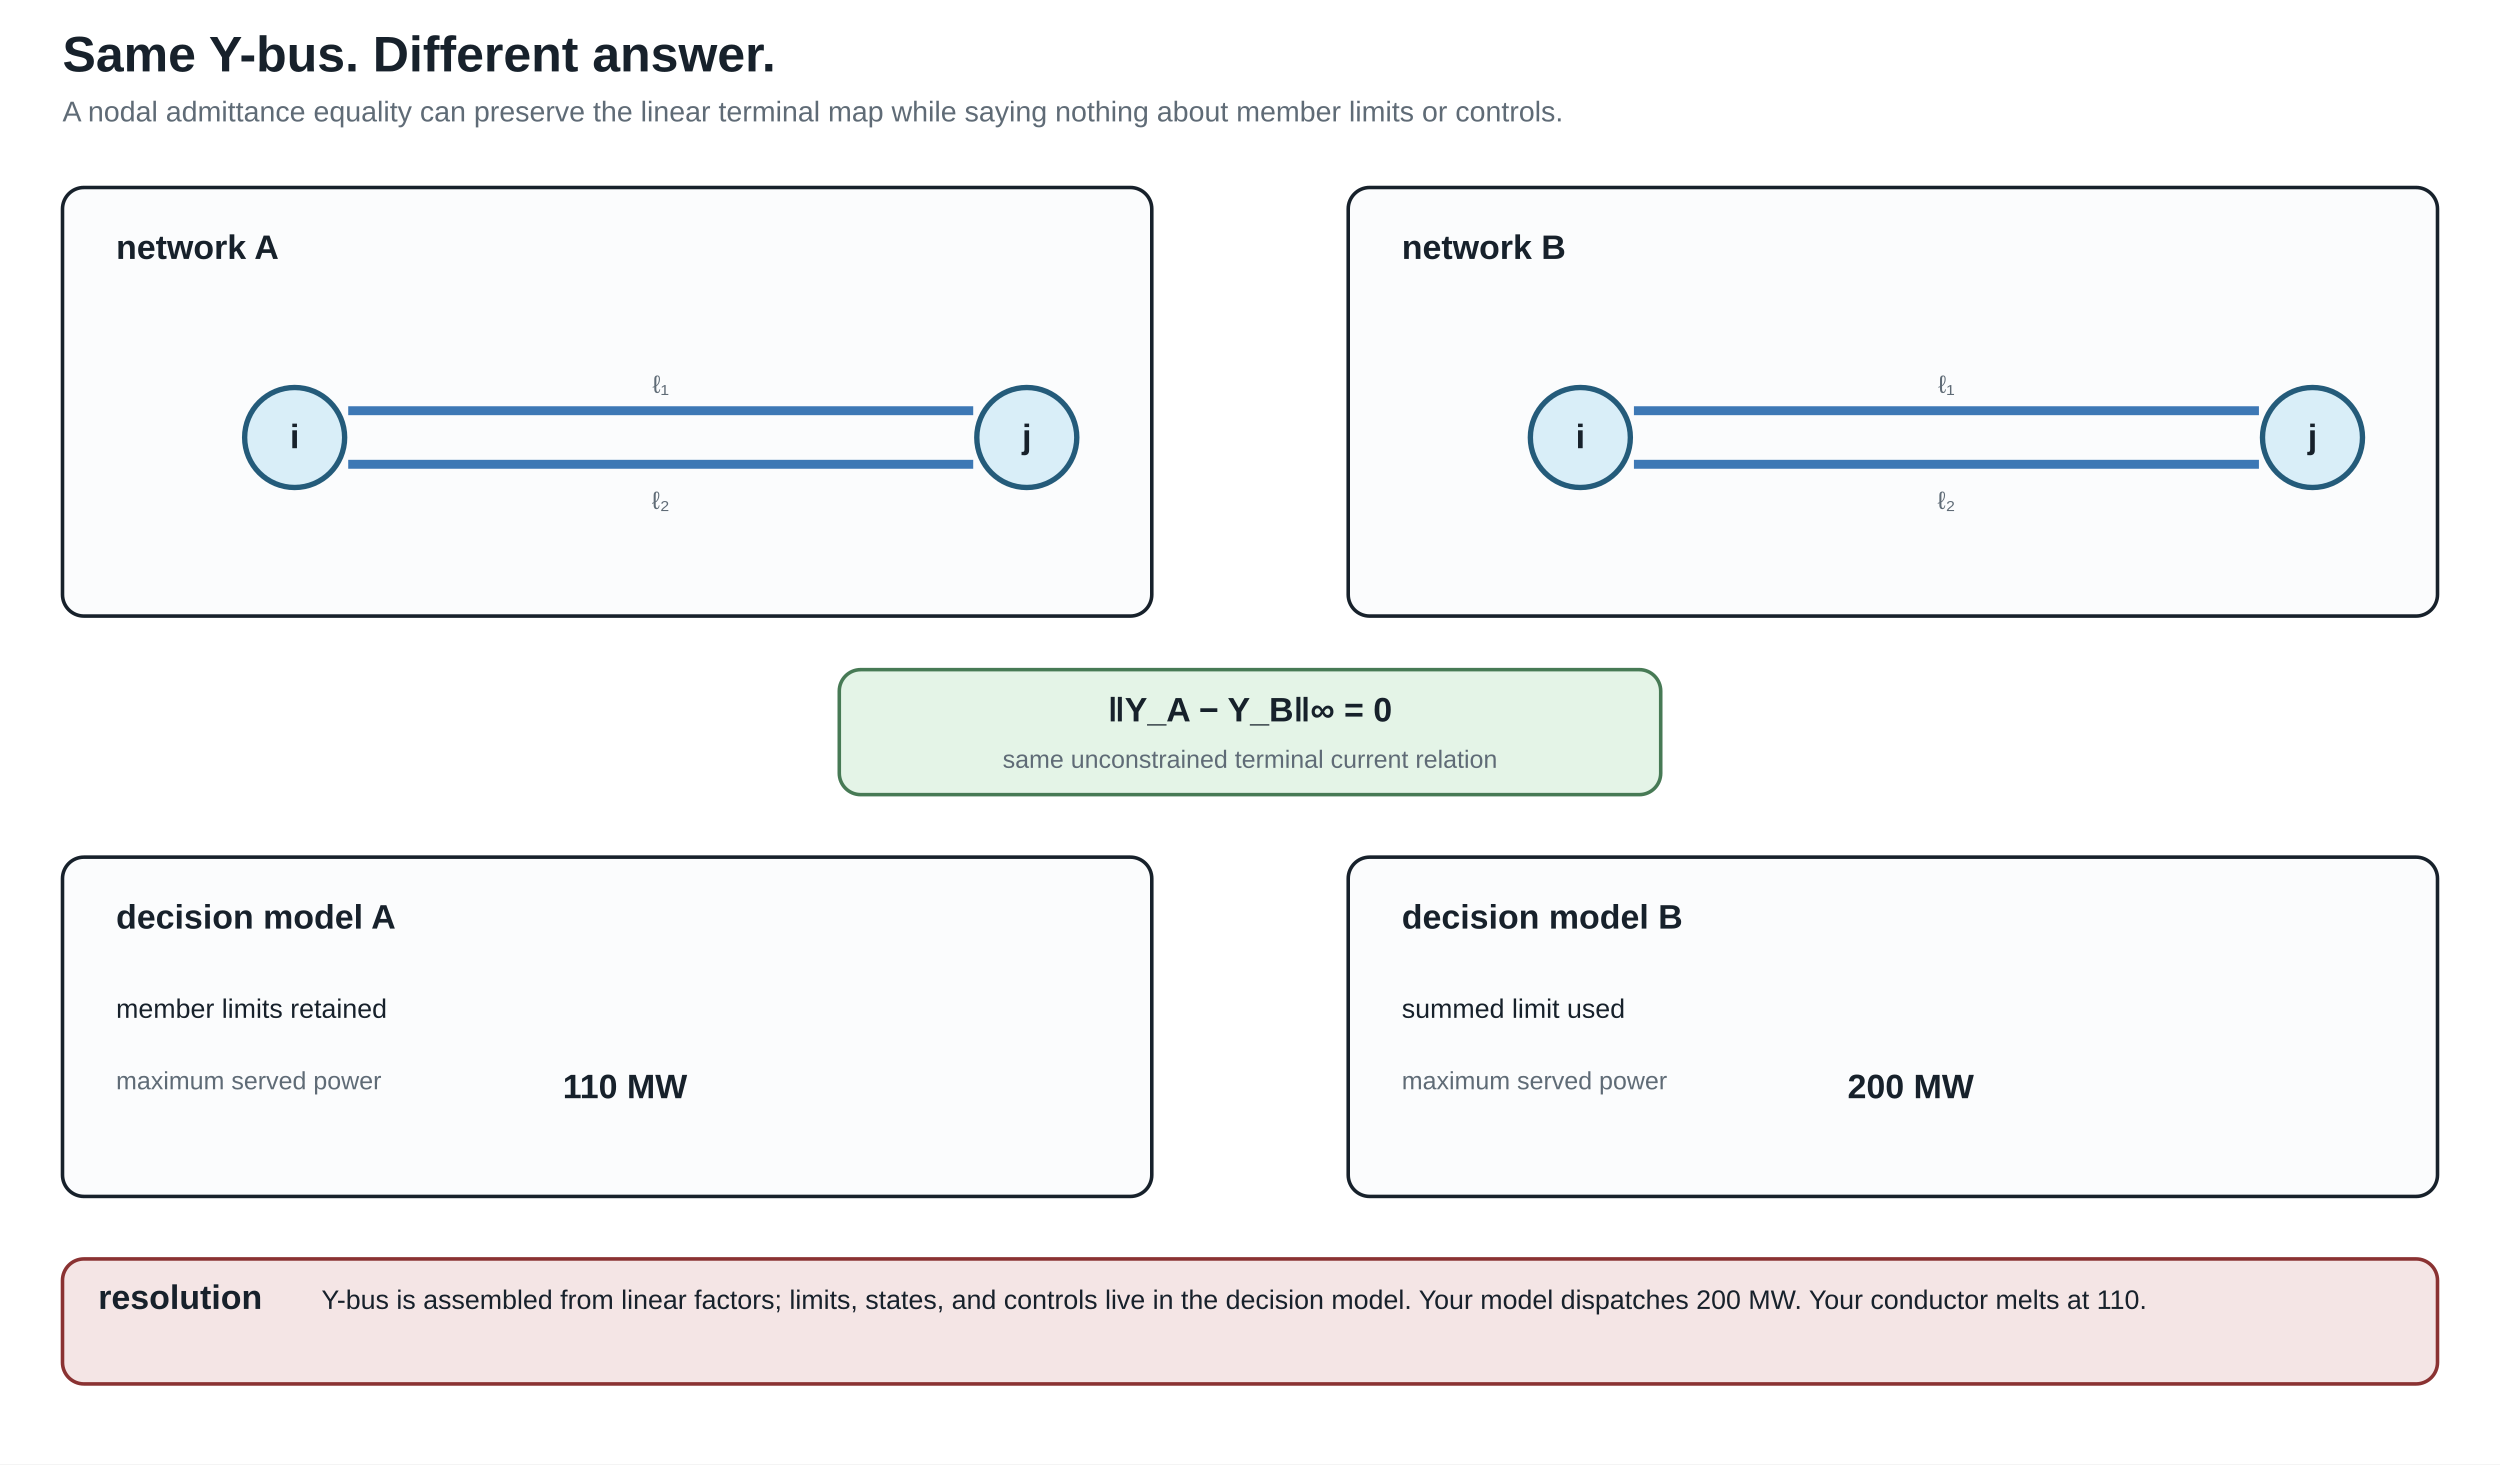
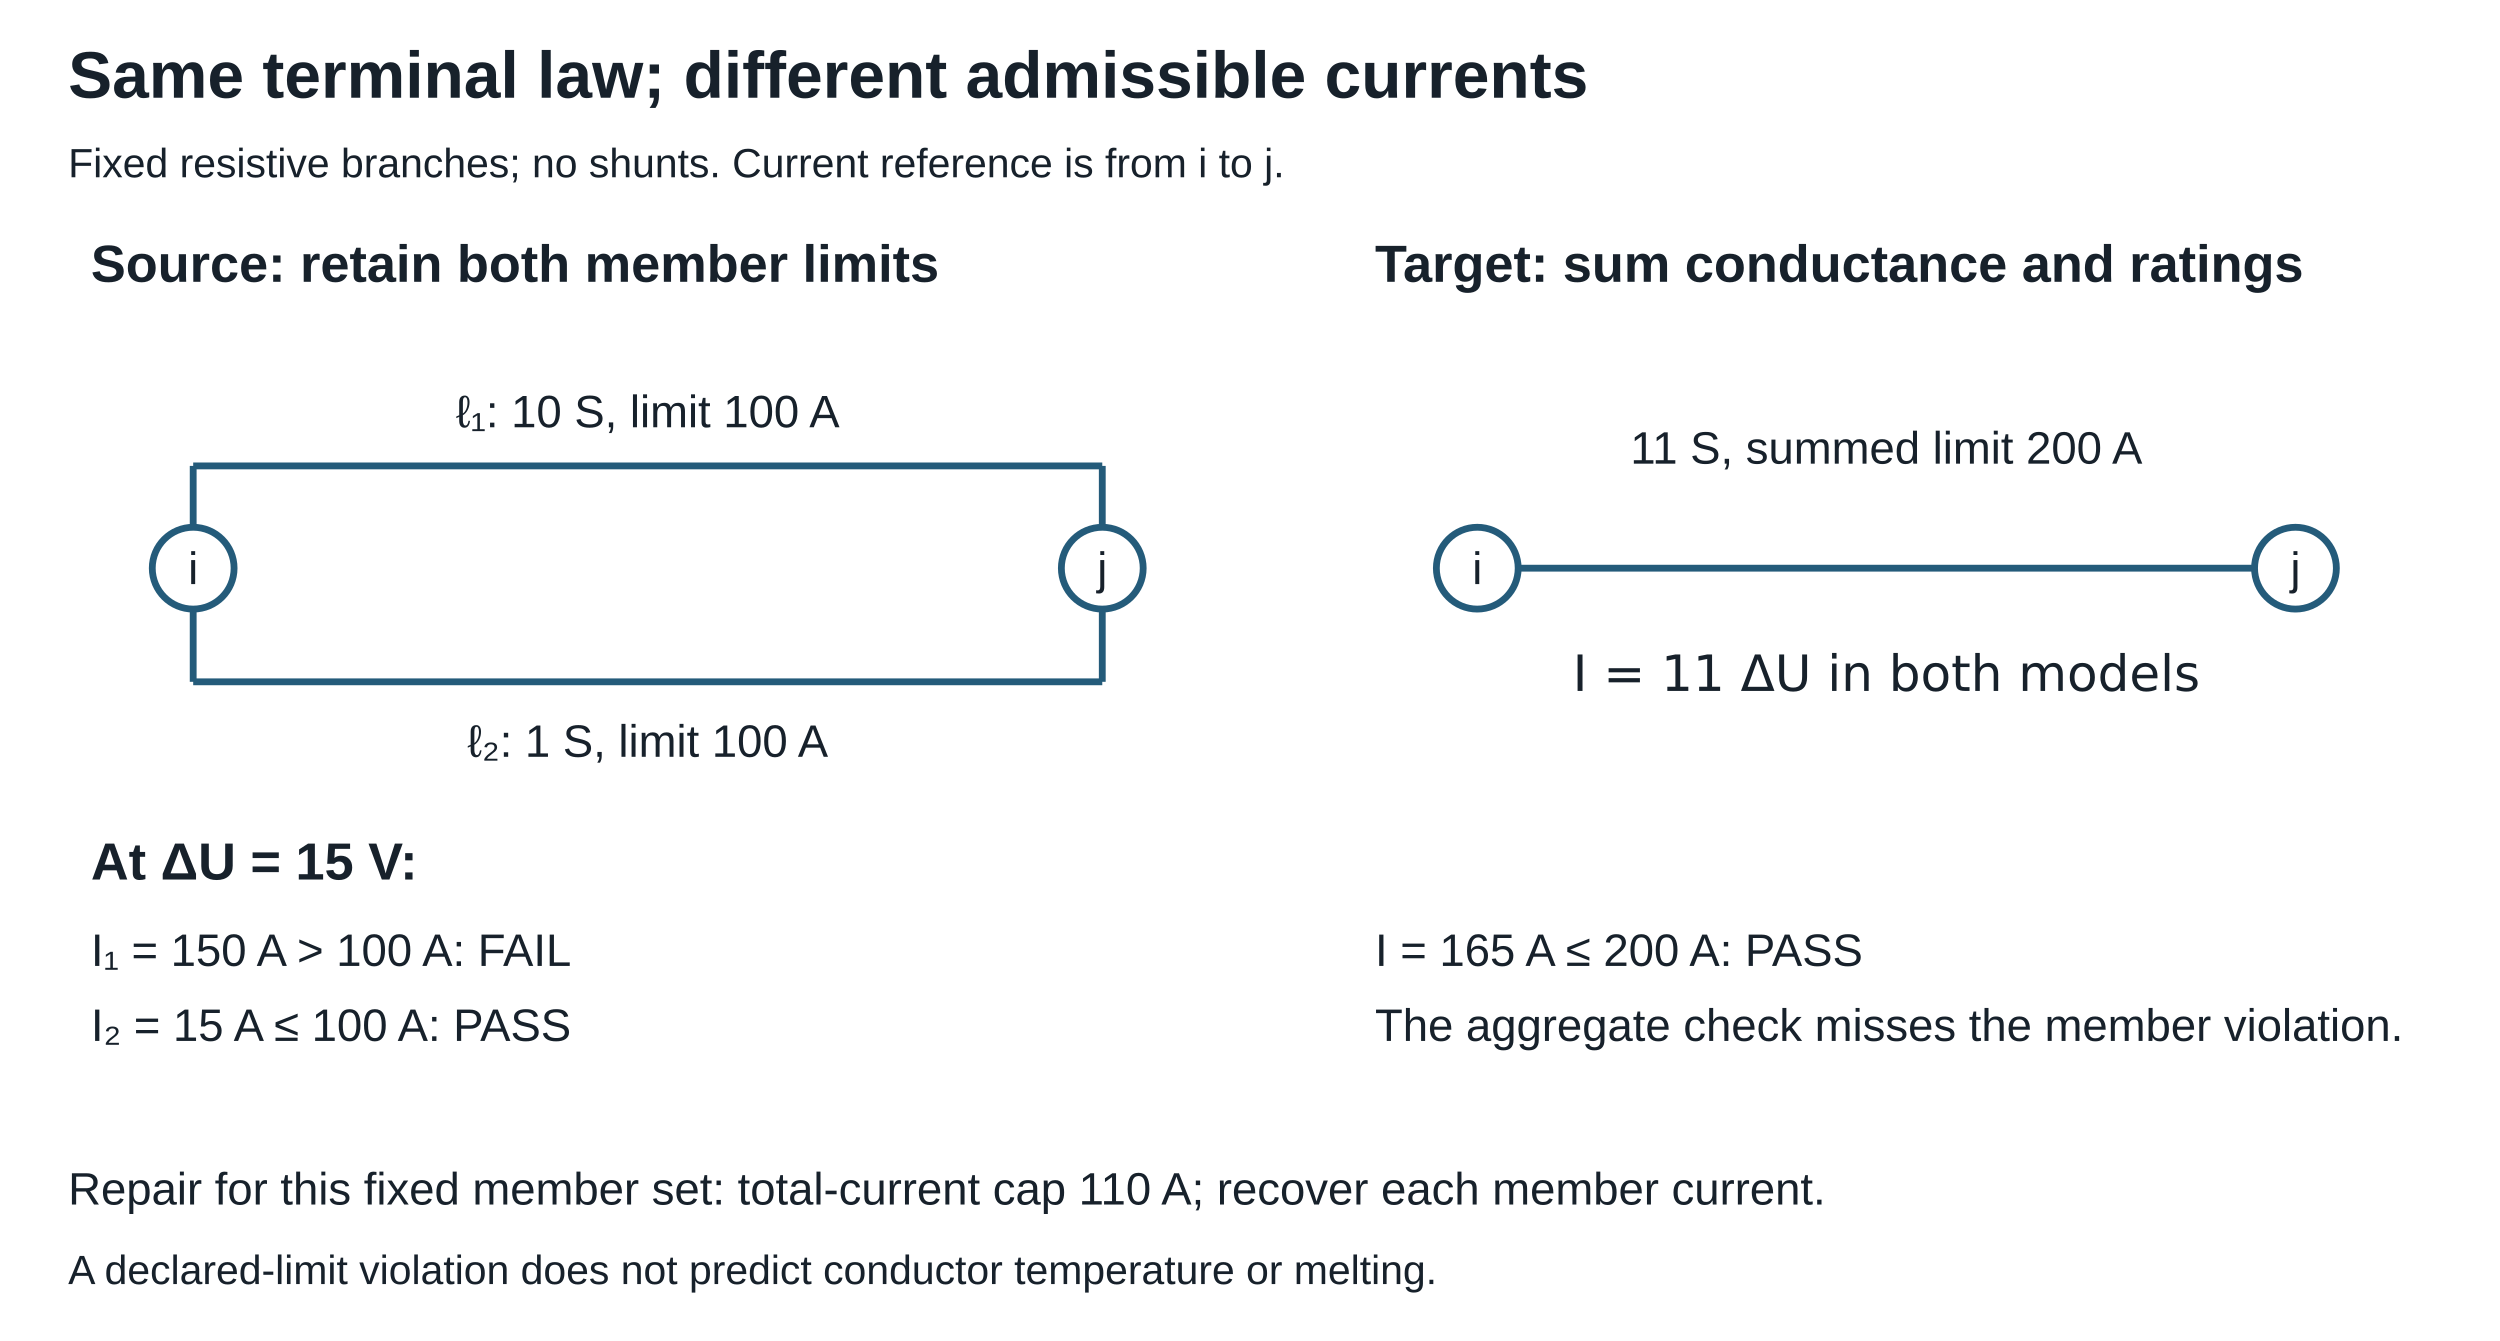
- <svg xmlns="http://www.w3.org/2000/svg" width="1400" height="820" viewBox="0 0 1400 820">
-   <rect width="100%" height="100%" fill="white" />
-   <style>
- text{font-family:Arial,sans-serif;fill:#17212b}
- .title{font-size:28px;font-weight:bold}.sub{font-size:16px;fill:#5f6b76}
- .panel{fill:#fbfcfd;stroke:#17212b;stroke-width:2}.head{font-size:19px;font-weight:bold}
- .body{font-size:15px}.small{font-size:14px;fill:#5f6b76}.tiny{font-size:13px;fill:#5f6b76}
- .bus{fill:#d9eef8;stroke:#245b7a;stroke-width:3}.bus2{fill:#e4f4e7;stroke:#477a55;stroke-width:3}
- .wire{stroke:#3d78b5;stroke-width:5}.wire2{stroke:#7856a8;stroke-width:4}
- .ground{stroke:#477a55;stroke-width:4}.accent{stroke:#8a4f13;stroke-width:4}
- .dashed{stroke:#8a3232;stroke-width:3;stroke-dasharray:9 7}.card{fill:#f8e1c4;stroke:#8a4f13;stroke-width:2}
- .bad{fill:#f4e5e5;stroke:#8a3232;stroke-width:2}.good{fill:#e4f4e7;stroke:#477a55;stroke-width:2}
- .matrix{fill:#d9eef8;stroke:#245b7a;stroke-width:2}.matrix2{fill:#f8e1c4;stroke:#8a4f13;stroke-width:2}
- </style>
-   <text x="35" y="40" class="title" text-anchor="start">Same Y-bus. Different answer.</text>
-   <text x="35" y="68" class="sub" text-anchor="start">A nodal admittance equality can preserve the linear terminal map while saying nothing about member limits or controls.</text>
-   <rect x="35" y="105" width="610" height="240" rx="12" class="panel" />
-   <rect x="755" y="105" width="610" height="240" rx="12" class="panel" />
-   <text x="65" y="145" class="head" text-anchor="start">network A</text>
-   <text x="785" y="145" class="head" text-anchor="start">network B</text>
-   <circle cx="165" cy="245" r="28" class="bus" />
-   <text x="165" y="251" class="head" text-anchor="middle">i</text>
-   <circle cx="575" cy="245" r="28" class="bus" />
-   <text x="575" y="251" class="head" text-anchor="middle">j</text>
-   <line x1="195" y1="230" x2="545" y2="230" class="wire" />
-   <line x1="195" y1="260" x2="545" y2="260" class="wire" />
-   <text x="370" y="220" class="small" text-anchor="middle">ℓ₁</text>
-   <text x="370" y="285" class="small" text-anchor="middle">ℓ₂</text>
-   <circle cx="885" cy="245" r="28" class="bus" />
-   <text x="885" y="251" class="head" text-anchor="middle">i</text>
-   <circle cx="1295" cy="245" r="28" class="bus" />
-   <text x="1295" y="251" class="head" text-anchor="middle">j</text>
-   <line x1="915" y1="230" x2="1265" y2="230" class="wire" />
-   <line x1="915" y1="260" x2="1265" y2="260" class="wire" />
-   <text x="1090" y="220" class="small" text-anchor="middle">ℓ₁</text>
-   <text x="1090" y="285" class="small" text-anchor="middle">ℓ₂</text>
-   <rect x="470" y="375" width="460" height="70" rx="12" class="good" />
-   <text x="700" y="404" class="head" text-anchor="middle">‖Y_A − Y_B‖∞ = 0</text>
-   <text x="700" y="430" class="small" text-anchor="middle">same unconstrained terminal current relation</text>
-   <rect x="35" y="480" width="610" height="190" rx="12" class="panel" />
-   <rect x="755" y="480" width="610" height="190" rx="12" class="panel" />
-   <text x="65" y="520" class="head" text-anchor="start">decision model A</text>
-   <text x="785" y="520" class="head" text-anchor="start">decision model B</text>
-   <text x="65" y="570" class="body" text-anchor="start">member limits retained</text>
-   <text x="65" y="610" class="small" text-anchor="start">maximum served power</text>
-   <text x="350" y="615" class="head" text-anchor="middle">110 MW</text>
-   <text x="785" y="570" class="body" text-anchor="start">summed limit used</text>
-   <text x="785" y="610" class="small" text-anchor="start">maximum served power</text>
-   <text x="1070" y="615" class="head" text-anchor="middle">200 MW</text>
-   <rect x="35" y="705" width="1330" height="70" rx="12" class="bad" />
-   <text x="55" y="733" class="head" text-anchor="start">resolution</text>
-   <text x="180" y="733" class="body" text-anchor="start">Y-bus is assembled from linear factors; limits, states, and controls live in the decision model. Your model dispatches 200 MW. Your conductor melts at 110.</text>
+ <svg xmlns="http://www.w3.org/2000/svg" width="1100" height="590" viewBox="0 0 1100 590">
+   <rect width="1100" height="590" fill="white" />
+   <style>text{font-family:Arial,sans-serif;fill:#17212b;font-size:20px}.title{font-size:29px;font-weight:bold}.head{font-size:23px;font-weight:bold}.small{font-size:18px}.math{font-family:DejaVu Sans,Arial,sans-serif;font-size:22px}</style>
+   <defs>
+     <marker id="arrow" markerWidth="8" markerHeight="8" refX="7" refY="4" orient="auto">
+       <path d="M0 0 L8 4 L0 8 Z" fill="#17212b" />
+     </marker>
+   </defs>
+   <text x="30" y="43" class="title" text-anchor="start">Same terminal law; different admissible currents</text>
+   <text x="30" y="78" class="small" text-anchor="start">Fixed resistive branches; no shunts. Current reference is from i to j.</text>
+   <text x="40" y="124" class="head" text-anchor="start">Source: retain both member limits</text>
+   <text x="605" y="124" class="head" text-anchor="start">Target: sum conductance and ratings</text>
+   <line x1="85" y1="250" x2="85" y2="205" stroke="#245b7a" stroke-width="3" />
+   <line x1="85" y1="205" x2="485" y2="205" stroke="#245b7a" stroke-width="3" />
+   <line x1="485" y1="205" x2="485" y2="250" stroke="#245b7a" stroke-width="3" />
+   <line x1="85" y1="250" x2="85" y2="300" stroke="#245b7a" stroke-width="3" />
+   <line x1="85" y1="300" x2="485" y2="300" stroke="#245b7a" stroke-width="3" />
+   <line x1="485" y1="300" x2="485" y2="250" stroke="#245b7a" stroke-width="3" />
+   <circle cx="85" cy="250" r="18" fill="white" stroke="#245b7a" stroke-width="3" />
+   <text x="85" y="257" class="" text-anchor="middle">i</text>
+   <circle cx="485" cy="250" r="18" fill="white" stroke="#245b7a" stroke-width="3" />
+   <text x="485" y="257" class="" text-anchor="middle">j</text>
+   <text x="285" y="188" class="" text-anchor="middle">ℓ₁: 10 S, limit 100 A</text>
+   <text x="285" y="333" class="" text-anchor="middle">ℓ₂: 1 S, limit 100 A</text>
+   <line x1="650" y1="250" x2="1010" y2="250" stroke="#245b7a" stroke-width="3" />
+   <circle cx="650" cy="250" r="18" fill="white" stroke="#245b7a" stroke-width="3" />
+   <text x="650" y="257" class="" text-anchor="middle">i</text>
+   <circle cx="1010" cy="250" r="18" fill="white" stroke="#245b7a" stroke-width="3" />
+   <text x="1010" y="257" class="" text-anchor="middle">j</text>
+   <text x="830" y="204" class="" text-anchor="middle">11 S, summed limit 200 A</text>
+   <text x="830" y="304" class="math" text-anchor="middle">I = 11 ΔU in both models</text>
+   <text x="40" y="387" class="head" text-anchor="start">At ΔU = 15 V:</text>
+   <text x="40" y="425" class="" text-anchor="start">I₁ = 150 A &gt; 100 A: FAIL</text>
+   <text x="40" y="458" class="" text-anchor="start">I₂ = 15 A ≤ 100 A: PASS</text>
+   <text x="605" y="425" class="" text-anchor="start">I = 165 A ≤ 200 A: PASS</text>
+   <text x="605" y="458" class="" text-anchor="start">The aggregate check misses the member violation.</text>
+   <text x="30" y="530" class="" text-anchor="start">Repair for this fixed member set: total-current cap 110 A; recover each member current.</text>
+   <text x="30" y="565" class="small" text-anchor="start">A declared-limit violation does not predict conductor temperature or melting.</text>
</svg>
